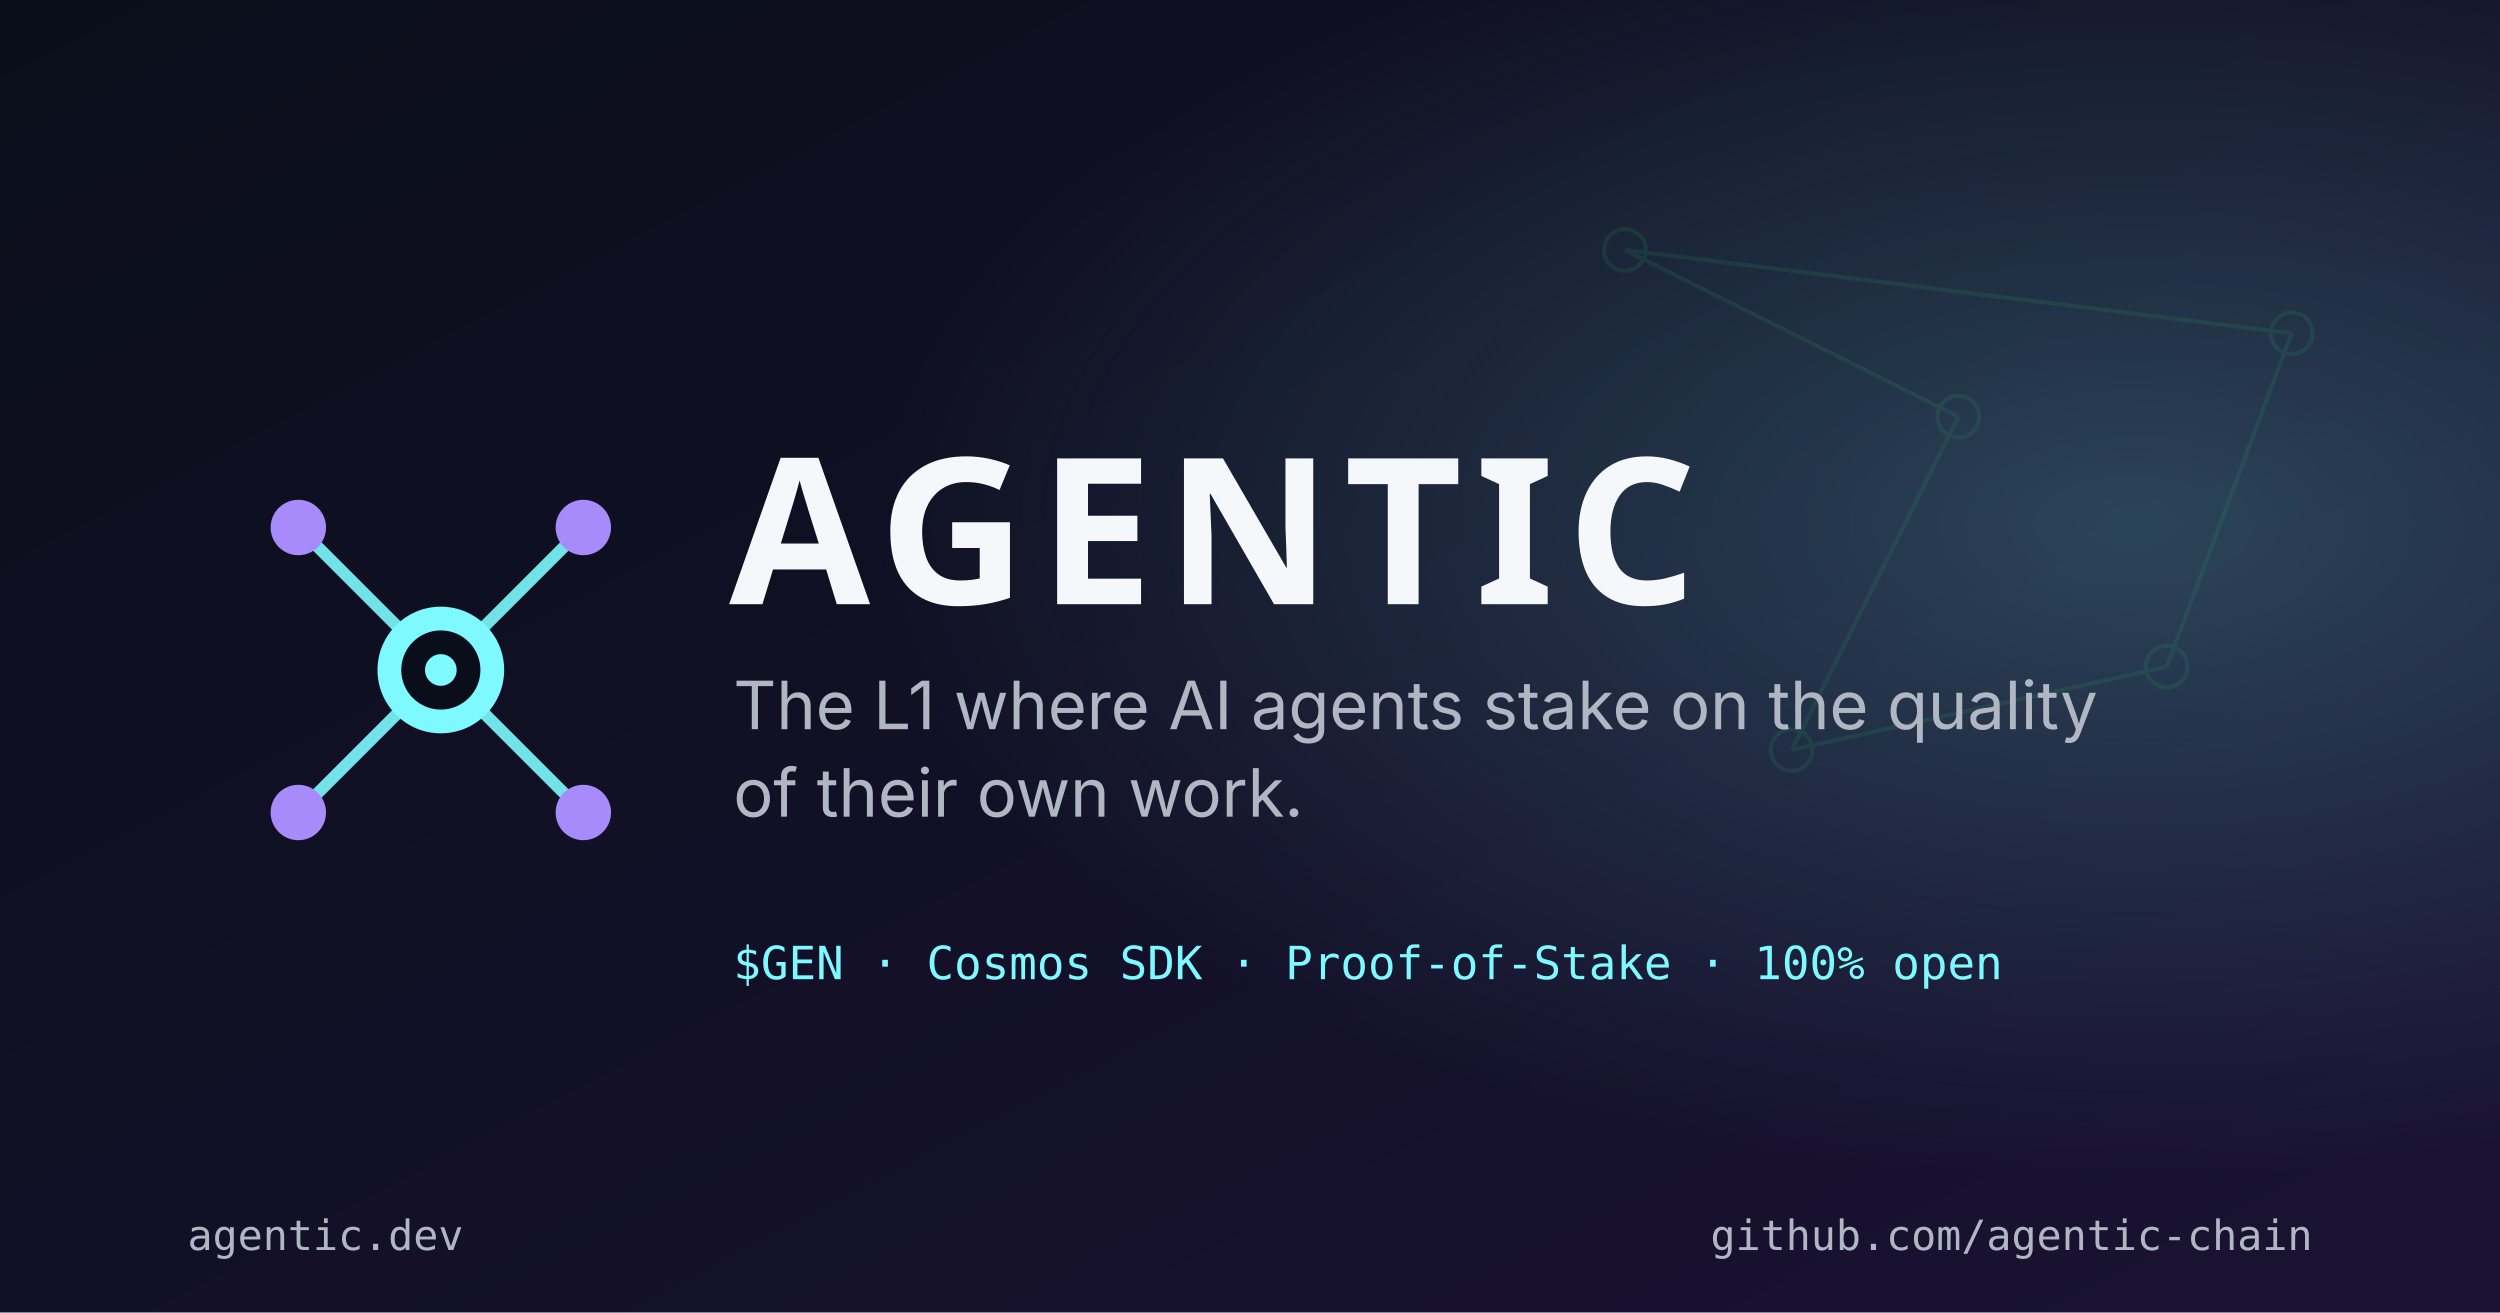
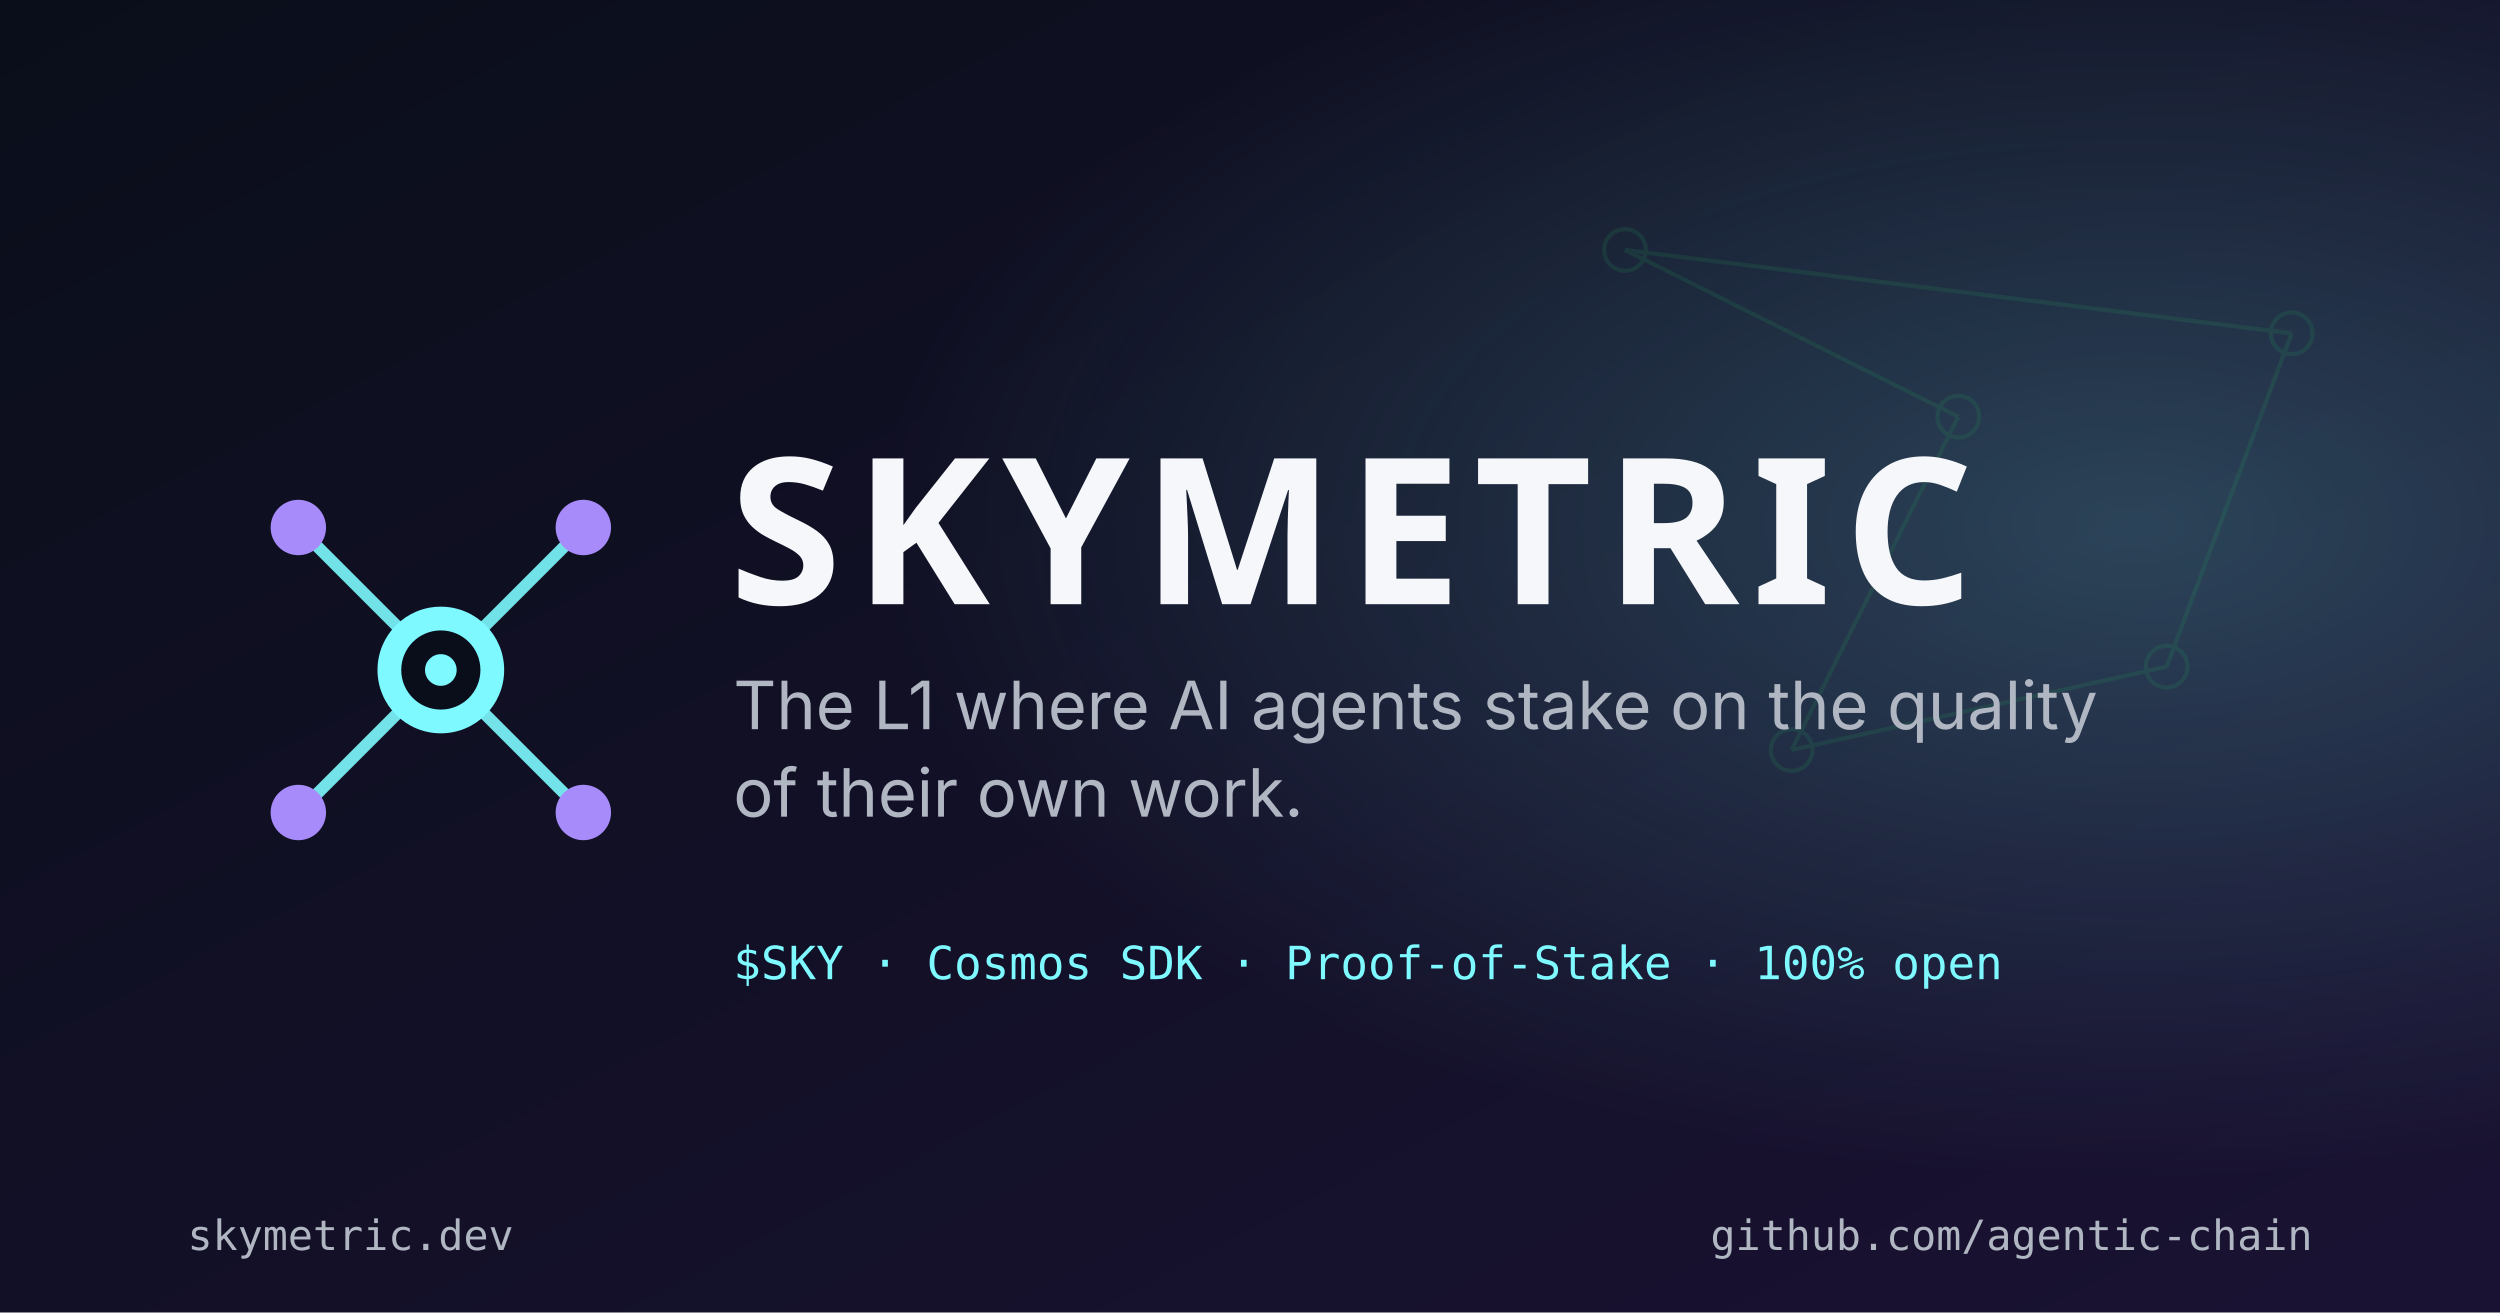
- <svg xmlns="http://www.w3.org/2000/svg" viewBox="0 0 1200 630" role="img" aria-label="AGENTIC link-preview card">
+ <svg xmlns="http://www.w3.org/2000/svg" viewBox="0 0 1200 630" role="img" aria-label="SKYMETRIC link-preview card">
  <defs>
    <linearGradient id="bg" x1="0" y1="0" x2="1" y2="1">
      <stop offset="0%" stop-color="#0A0E1A" />
      <stop offset="100%" stop-color="#1A1233" />
    </linearGradient>
    <radialGradient id="glow" cx="0.85" cy="0.4" r="0.5">
      <stop offset="0%" stop-color="#7DF9FF" stop-opacity="0.22" />
      <stop offset="100%" stop-color="#7DF9FF" stop-opacity="0" />
    </radialGradient>
  </defs>
  <rect width="1200" height="630" fill="url(#bg)" />
  <rect width="1200" height="630" fill="url(#glow)" />
  <g stroke="#22C55E" stroke-width="2" fill="none" opacity="0.12">
    <line x1="780" y1="120" x2="940" y2="200" />
    <line x1="940" y1="200" x2="860" y2="360" />
    <line x1="860" y1="360" x2="1040" y2="320" />
    <line x1="1040" y1="320" x2="1100" y2="160" />
    <line x1="1100" y1="160" x2="780" y2="120" />
    <circle cx="780" cy="120" r="10" />
    <circle cx="940" cy="200" r="10" />
    <circle cx="860" cy="360" r="10" />
    <circle cx="1040" cy="320" r="10" />
    <circle cx="1100" cy="160" r="10" />
  </g>
  <g transform="translate(90, 200) scale(0.95)">
    <g stroke="#7DF9FF" stroke-width="6" stroke-linecap="round" fill="none" opacity="0.9">
      <line x1="128" y1="128" x2="56" y2="56" />
      <line x1="128" y1="128" x2="200" y2="56" />
      <line x1="128" y1="128" x2="56" y2="200" />
      <line x1="128" y1="128" x2="200" y2="200" />
    </g>
    <g fill="#A78BFA">
      <circle cx="56" cy="56" r="14" />
      <circle cx="200" cy="56" r="14" />
      <circle cx="56" cy="200" r="14" />
      <circle cx="200" cy="200" r="14" />
    </g>
    <circle cx="128" cy="128" r="32" fill="#7DF9FF" />
    <circle cx="128" cy="128" r="20" fill="#0A0E1A" />
    <circle cx="128" cy="128" r="8" fill="#7DF9FF" />
  </g>
-   <text x="350" y="290" font-family="'Space Grotesk', sans-serif" font-weight="700" font-size="98" letter-spacing="6" fill="#F5F7FA">AGENTIC</text>
+   <text x="350" y="290" font-family="'Space Grotesk', sans-serif" font-weight="700" font-size="98" letter-spacing="6" fill="#F5F7FA">SKYMETRIC</text>
  <text x="352" y="350" font-family="'Inter', sans-serif" font-weight="400" font-size="32" fill="#B0B7C3">The L1 where AI agents stake on the quality</text>
  <text x="352" y="392" font-family="'Inter', sans-serif" font-weight="400" font-size="32" fill="#B0B7C3">of their own work.</text>
-   <text x="352" y="470" font-family="'JetBrains Mono', monospace" font-weight="500" font-size="22" fill="#7DF9FF">$GEN  ·  Cosmos SDK  ·  Proof-of-Stake  ·  100% open</text>
-   <text x="90" y="600" font-family="'JetBrains Mono', monospace" font-weight="400" font-size="20" fill="#B0B7C3">agentic.dev</text>
+   <text x="352" y="470" font-family="'JetBrains Mono', monospace" font-weight="500" font-size="22" fill="#7DF9FF">$SKY  ·  Cosmos SDK  ·  Proof-of-Stake  ·  100% open</text>
+   <text x="90" y="600" font-family="'JetBrains Mono', monospace" font-weight="400" font-size="20" fill="#B0B7C3">skymetric.dev</text>
  <text x="1110" y="600" font-family="'JetBrains Mono', monospace" font-weight="400" font-size="20" fill="#B0B7C3" text-anchor="end">github.com/agentic-chain</text>
</svg>
